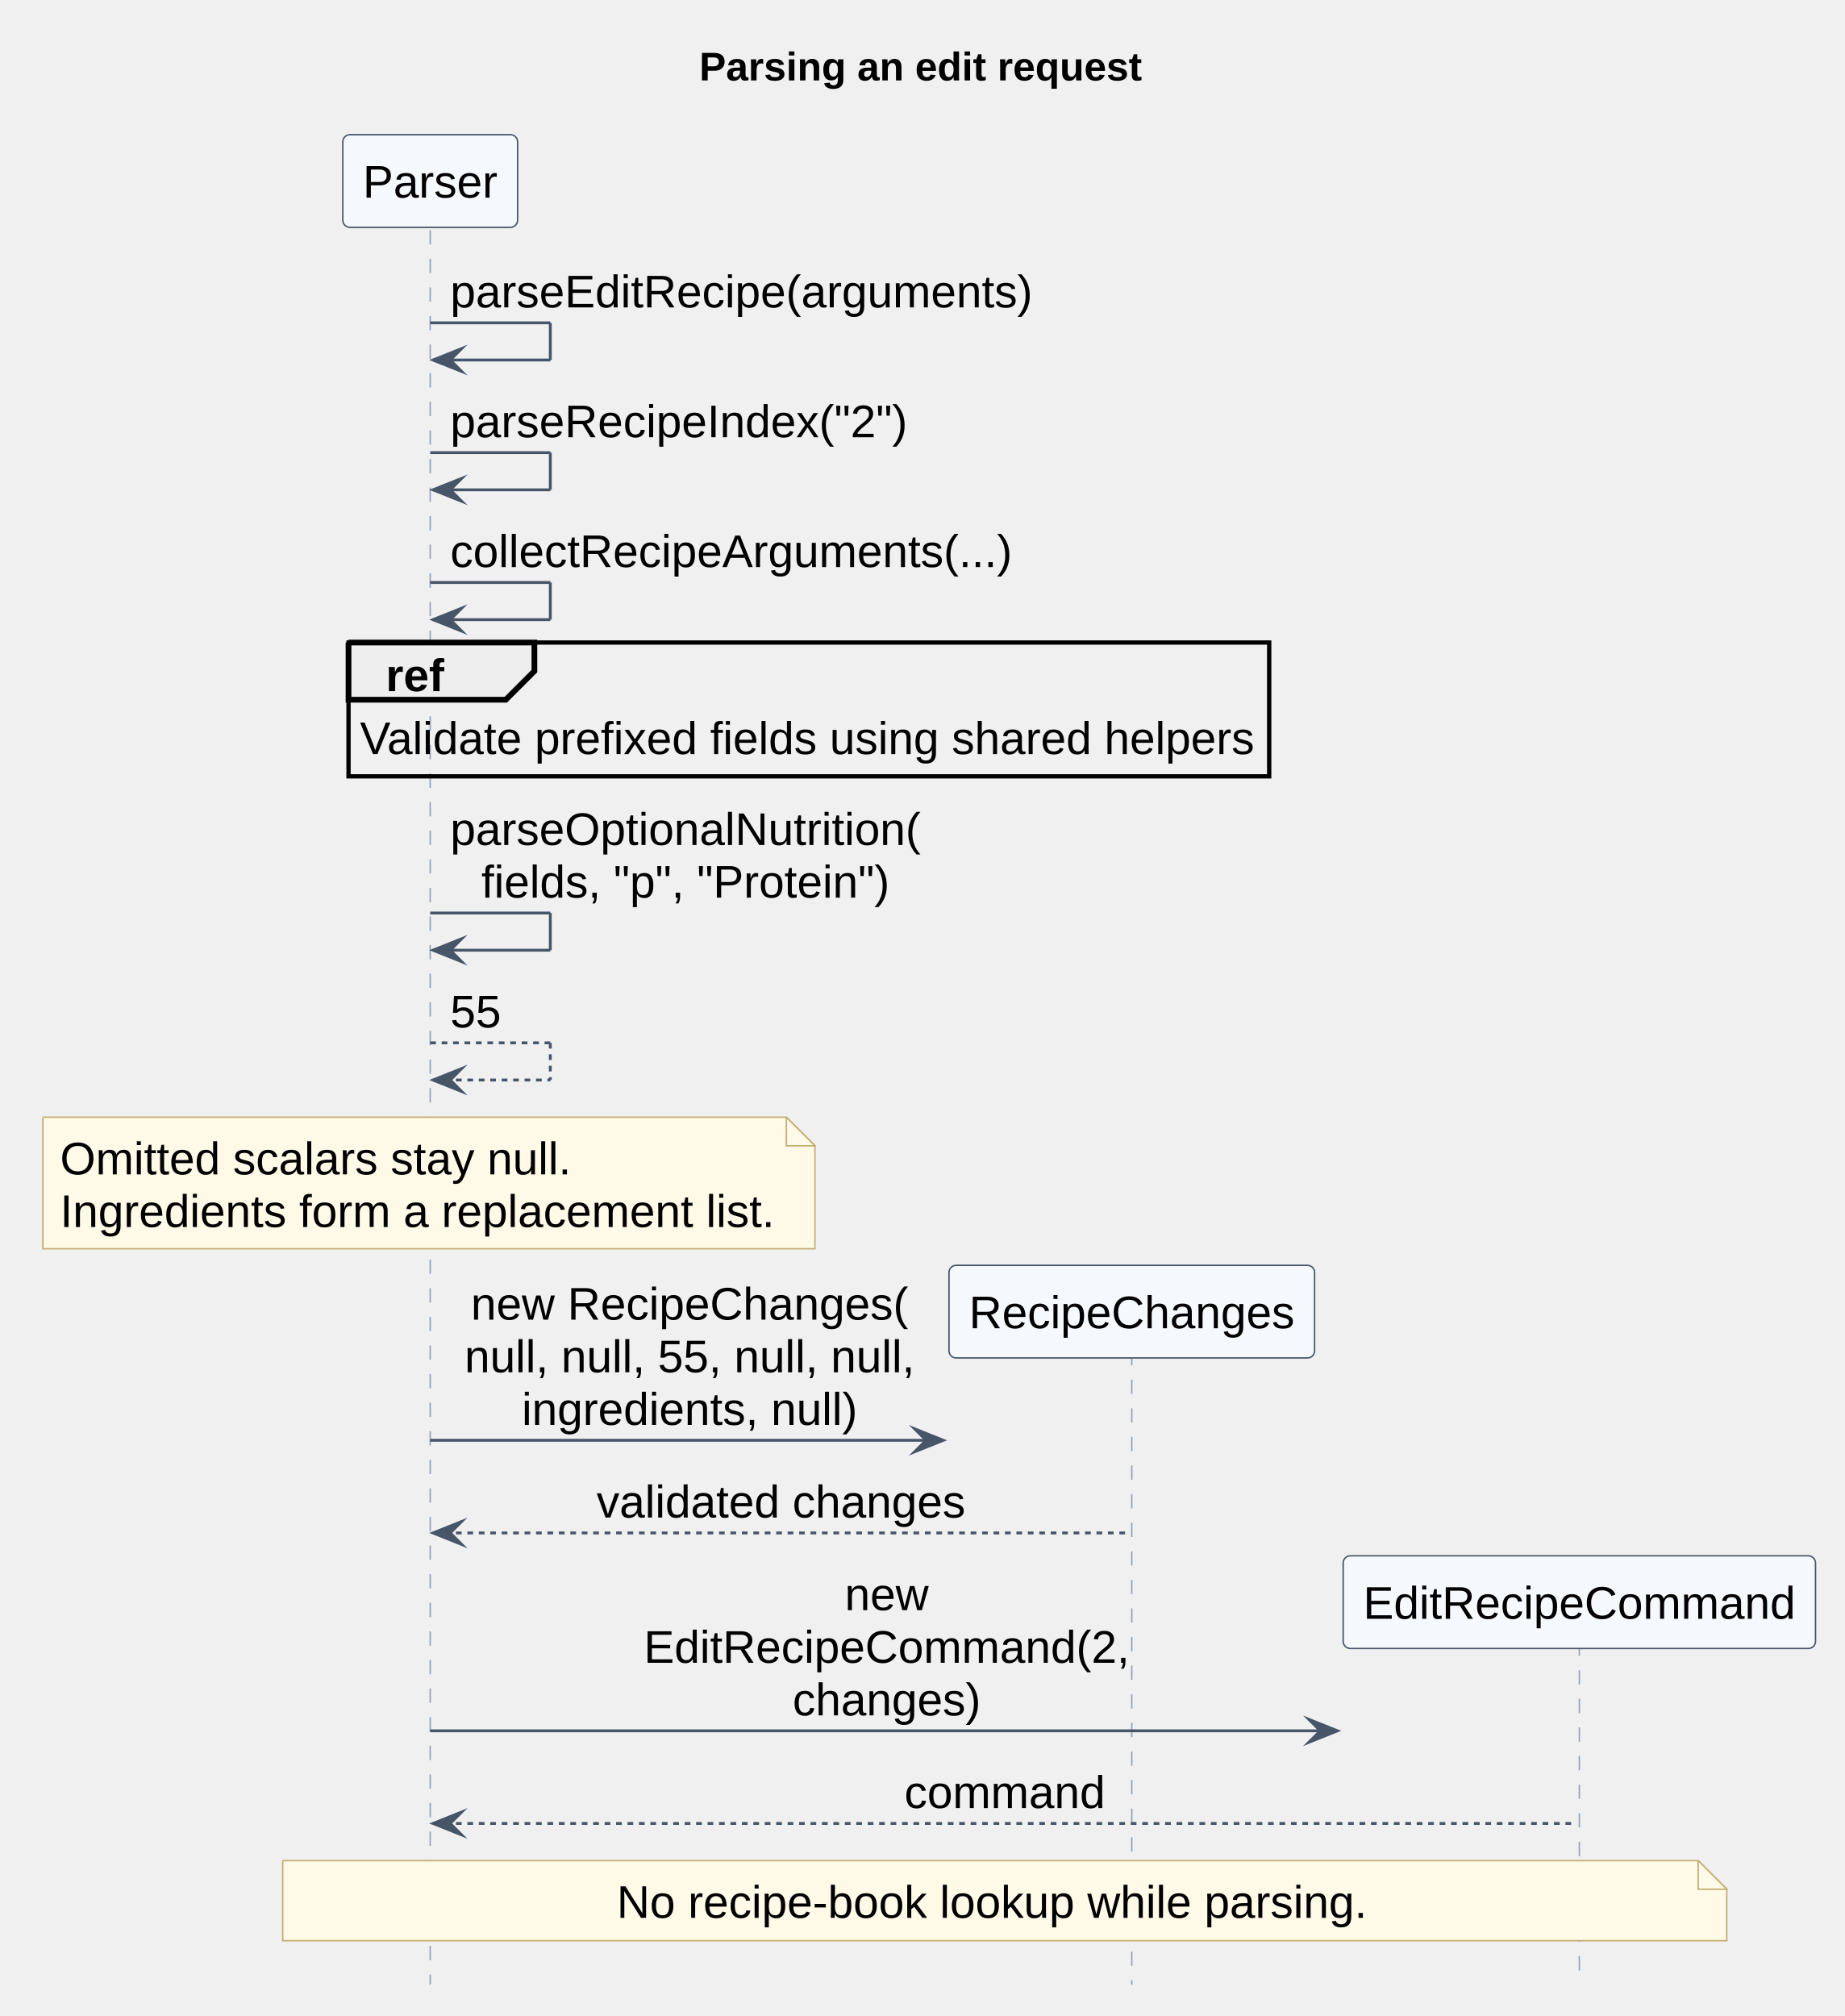
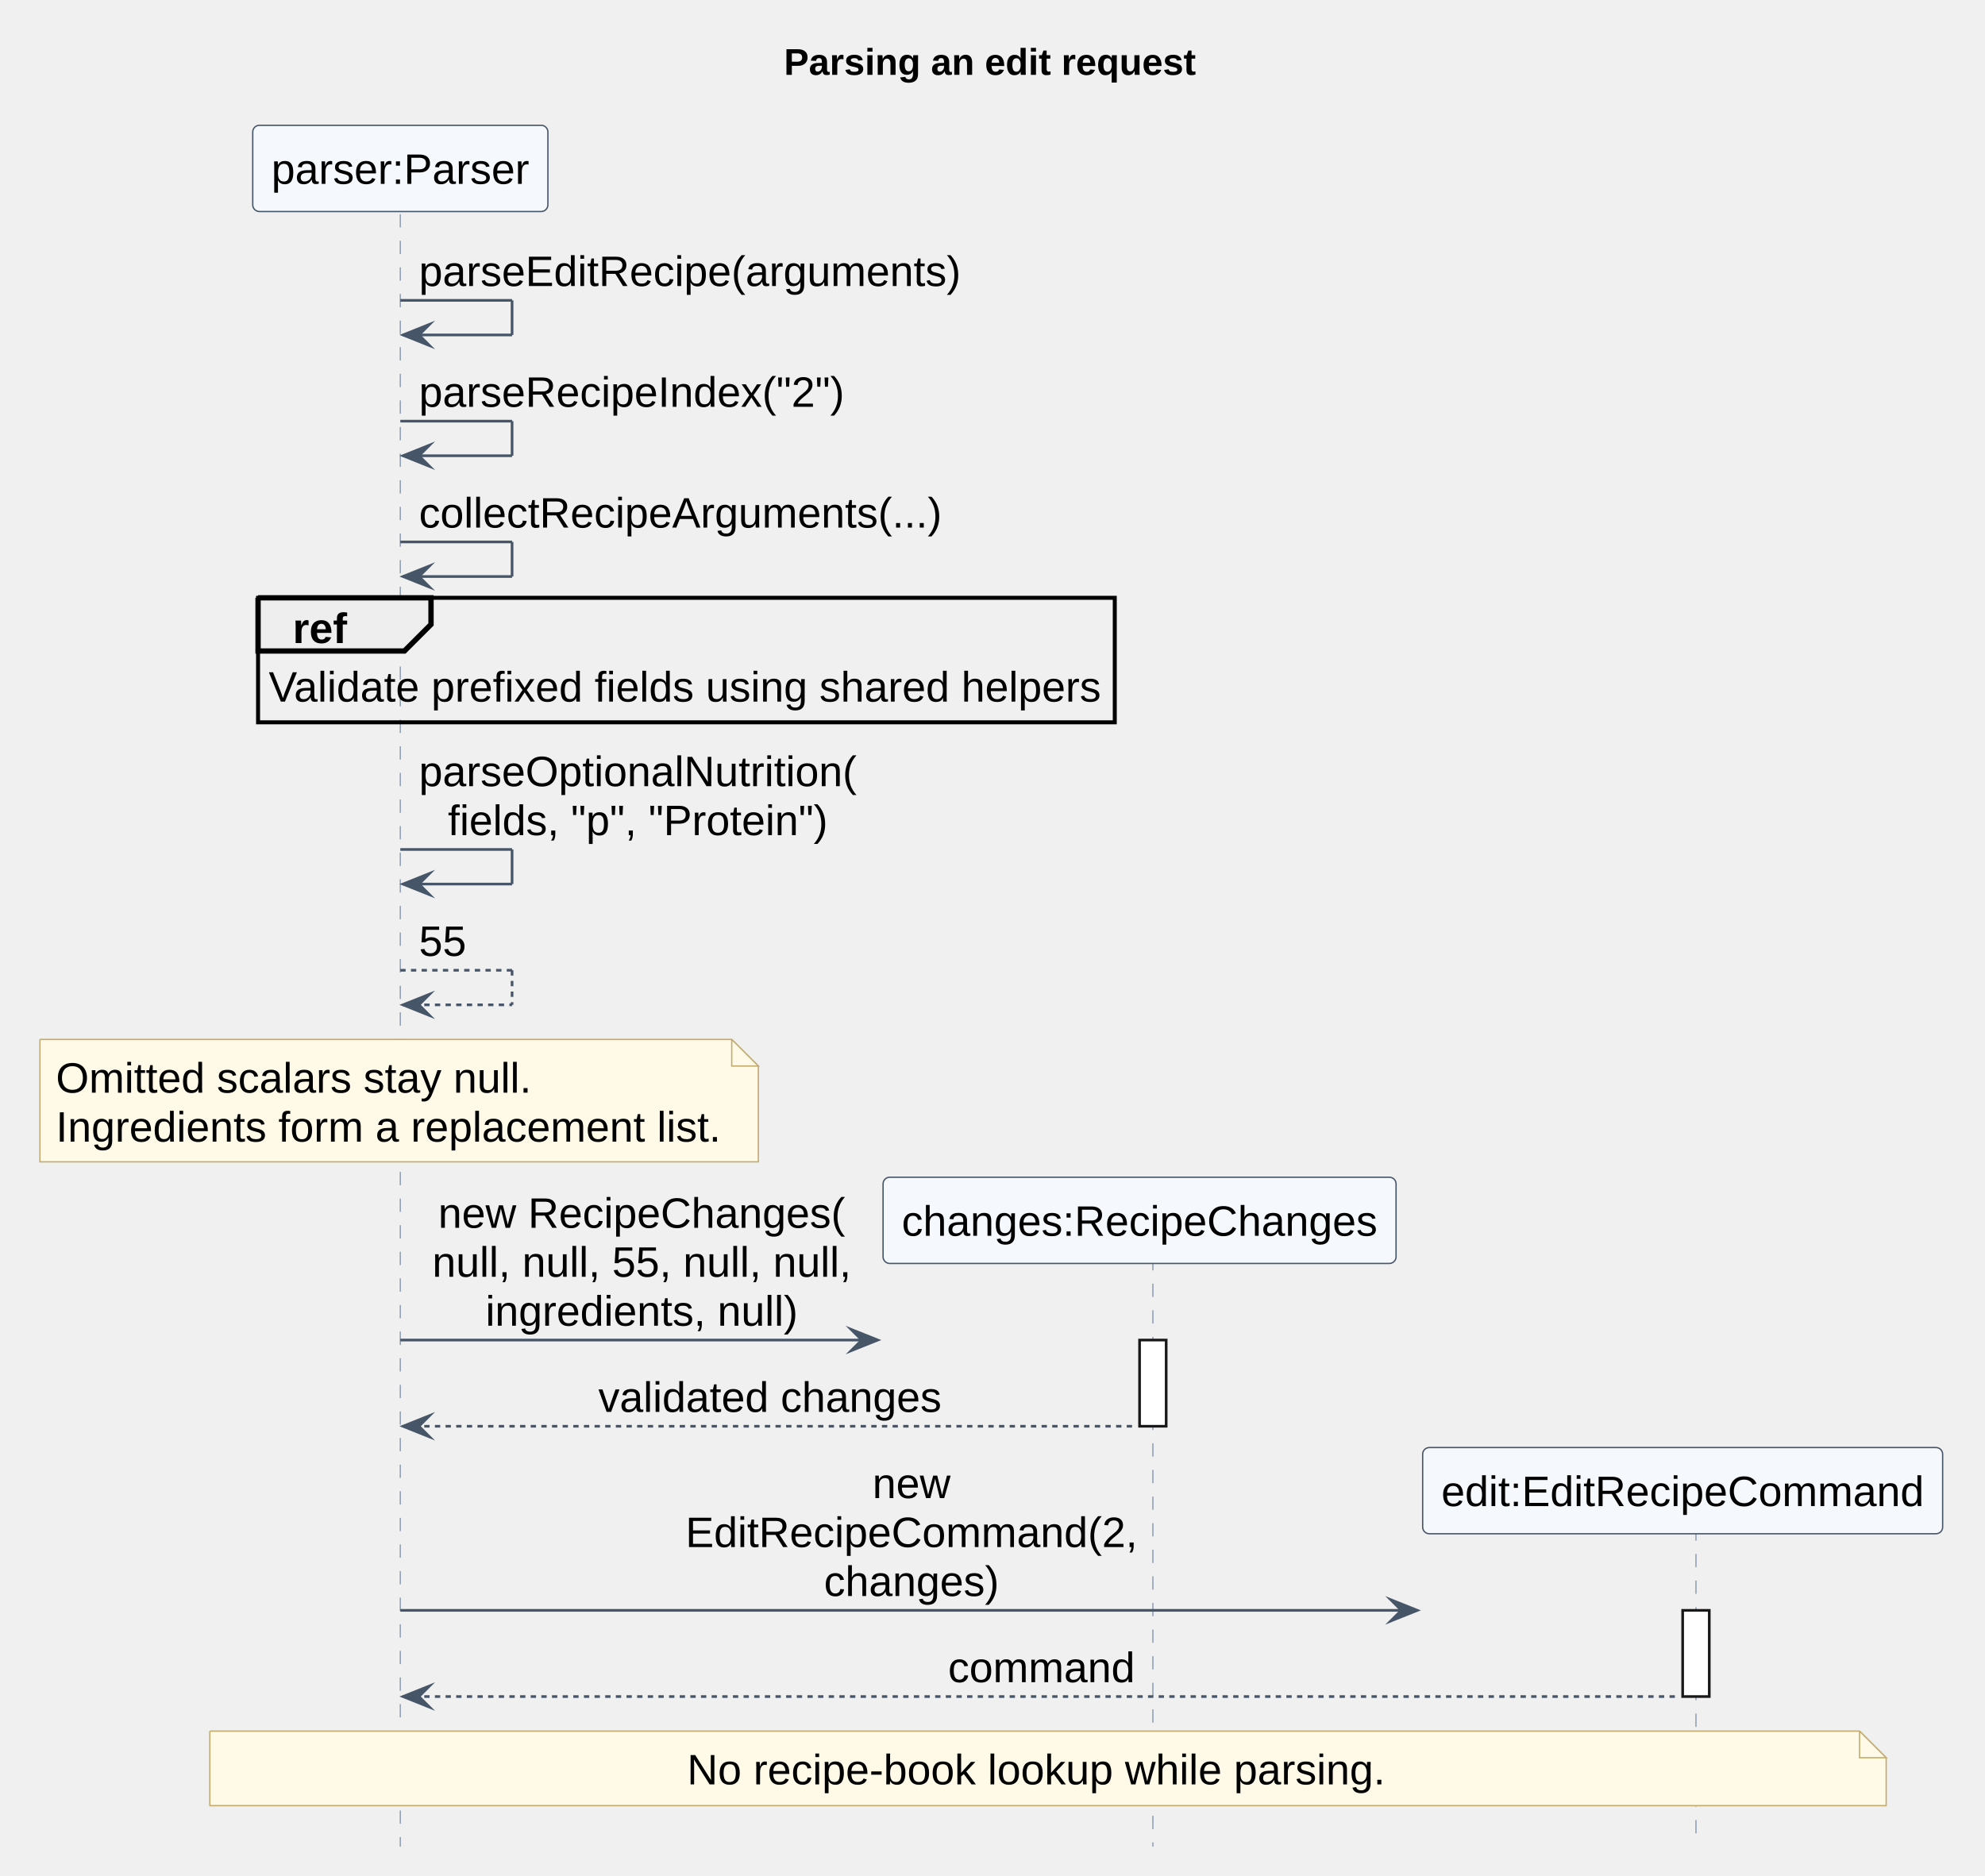
- <svg xmlns="http://www.w3.org/2000/svg" version="1.1" data-diagram-type="SEQUENCE" style="width:645px;height:705px;background:#FFFFFF;" width="645px" height="705px" viewBox="0 0 645 705" zoomAndPan="magnify" preserveAspectRatio="none" contentStyleType="text/css">
+ <svg xmlns="http://www.w3.org/2000/svg" version="1.1" data-diagram-type="SEQUENCE" style="width:746px;height:705px;background:#FFFFFF;" width="746px" height="705px" viewBox="0 0 746 705" zoomAndPan="magnify" preserveAspectRatio="none" contentStyleType="text/css">
  <defs />
  <g font-family="sans-serif" lengthAdjust="spacing">
    <g class="title" data-source-line="3">
-       <text x="244.543" y="28.132" fill="#000" font-size="14" textLength="154.82" font-weight="700" font-family="Arial">Parsing an edit request</text>
+       <text x="294.633" y="28.132" fill="#000" font-size="14" textLength="154.82" font-weight="700" font-family="Arial">Parsing an edit request</text>
    </g>
    <g class="participant-lifeline" data-qualified-name="Parser" data-entity-uid="part1" id="part1-lifeline" data-source-line="4">
      <g>
        <rect x="146.945" y="80.497" width="8" height="613.57" fill="#000" fill-opacity="0" />
        <line x1="150.445" y1="80.497" x2="150.445" y2="694.067" style="stroke:#94A3B8;stroke-width:0.5;stroke-dasharray:5,5;" />
      </g>
    </g>
    <g class="participant-lifeline" data-qualified-name="Changes" data-entity-uid="part2" id="part2-lifeline" data-source-line="5">
      <g>
-         <rect x="392.301" y="442.481" width="8" height="251.586" fill="#000" fill-opacity="0" />
-         <line x1="395.801" y1="442.481" x2="395.801" y2="694.067" style="stroke:#94A3B8;stroke-width:0.5;stroke-dasharray:5,5;" />
+         <rect x="429.77" y="442.481" width="8" height="251.586" fill="#000" fill-opacity="0" />
+         <line x1="433.27" y1="442.481" x2="433.27" y2="694.067" style="stroke:#94A3B8;stroke-width:0.5;stroke-dasharray:5,5;" />
      </g>
+     </g>
+     <g>
+       <rect x="428.27" y="503.677" width="10" height="32.398" fill="#FFF" style="stroke:#181818;stroke-width:1;" />
    </g>
    <g class="participant-lifeline" data-qualified-name="Edit" data-entity-uid="part3" id="part3-lifeline" data-source-line="6">
      <g>
-         <rect x="548.816" y="544.075" width="8" height="149.992" fill="#000" fill-opacity="0" />
-         <line x1="552.316" y1="544.075" x2="552.316" y2="694.067" style="stroke:#94A3B8;stroke-width:0.5;stroke-dasharray:5,5;" />
+         <rect x="633.875" y="544.075" width="8" height="149.992" fill="#000" fill-opacity="0" />
+         <line x1="637.375" y1="544.075" x2="637.375" y2="694.067" style="stroke:#94A3B8;stroke-width:0.5;stroke-dasharray:5,5;" />
      </g>
    </g>
+     <g>
+       <rect x="632.375" y="605.271" width="10" height="32.398" fill="#FFF" style="stroke:#181818;stroke-width:1;" />
+     </g>
    <g class="participant participant-head" data-qualified-name="Parser" data-entity-uid="part1" id="part1-head" data-source-line="4">
-       <rect x="119.883" y="47.099" width="61.125" height="32.398" fill="#F5F8FC" style="stroke:#475569;stroke-width:0.5;" rx="2.5" ry="2.5" />
-       <text x="126.883" y="69.106" fill="#000" font-size="16" textLength="47.125" font-family="Arial">Parser</text>
+       <rect x="94.984" y="47.099" width="110.922" height="32.398" fill="#F5F8FC" style="stroke:#475569;stroke-width:0.5;" rx="2.5" ry="2.5" />
+       <text x="101.984" y="69.106" fill="#000" font-size="16" textLength="96.922" font-family="Arial">parser:Parser</text>
    </g>
    <g class="message" data-entity-1="part1" data-entity-2="part1" id="msg1" data-source-line="7">
      <line x1="150.445" y1="112.896" x2="192.445" y2="112.896" style="stroke:#475569;stroke-width:1;" />
      <line x1="192.445" y1="112.896" x2="192.445" y2="125.896" style="stroke:#475569;stroke-width:1;" />
      <line x1="151.445" y1="125.896" x2="192.445" y2="125.896" style="stroke:#475569;stroke-width:1;" />
      <polygon points="161.445,121.896,151.445,125.896,161.445,129.896,157.445,125.896" fill="#475569" style="stroke:#475569;stroke-width:1;stroke-linejoin:miter;stroke-miterlimit:10;" />
      <text x="157.445" y="107.505" fill="#000" font-size="16" textLength="203.648" font-family="Arial">parseEditRecipe(arguments)</text>
    </g>
    <g class="message" data-entity-1="part1" data-entity-2="part1" id="msg2" data-source-line="8">
      <line x1="150.445" y1="158.294" x2="192.445" y2="158.294" style="stroke:#475569;stroke-width:1;" />
      <line x1="192.445" y1="158.294" x2="192.445" y2="171.294" style="stroke:#475569;stroke-width:1;" />
      <line x1="151.445" y1="171.294" x2="192.445" y2="171.294" style="stroke:#475569;stroke-width:1;" />
      <polygon points="161.445,167.294,151.445,171.294,161.445,175.294,157.445,171.294" fill="#475569" style="stroke:#475569;stroke-width:1;stroke-linejoin:miter;stroke-miterlimit:10;" />
      <text x="157.445" y="152.903" fill="#000" font-size="16" textLength="159.883" font-family="Arial">parseRecipeIndex("2")</text>
    </g>
    <g class="message" data-entity-1="part1" data-entity-2="part1" id="msg3" data-source-line="9">
      <line x1="150.445" y1="203.692" x2="192.445" y2="203.692" style="stroke:#475569;stroke-width:1;" />
      <line x1="192.445" y1="203.692" x2="192.445" y2="216.692" style="stroke:#475569;stroke-width:1;" />
      <line x1="151.445" y1="216.692" x2="192.445" y2="216.692" style="stroke:#475569;stroke-width:1;" />
      <polygon points="161.445,212.692,151.445,216.692,161.445,220.692,157.445,216.692" fill="#475569" style="stroke:#475569;stroke-width:1;stroke-linejoin:miter;stroke-miterlimit:10;" />
      <text x="157.445" y="198.302" fill="#000" font-size="16" textLength="196.516" font-family="Arial">collectRecipeArguments(...)</text>
    </g>
-     <rect x="121.883" y="224.692" width="321.969" height="46.797" fill="none" style="stroke:#000;stroke-width:1.5;" />
-     <path d="M121.883,224.692 L186.883,224.692 L186.883,234.692 L176.883,244.692 L121.883,244.692 L121.883,224.692" style="stroke:#000;stroke-width:2;" fill="#EEE" />
-     <text x="134.883" y="241.7" fill="#000" font-size="16" textLength="20.453" font-weight="700" font-family="Arial">ref</text>
-     <text x="125.883" y="263.7" fill="#000" font-size="16" textLength="313.969" font-family="Arial">Validate prefixed fields using shared helpers</text>
+     <rect x="96.984" y="224.692" width="321.969" height="46.797" fill="none" style="stroke:#000;stroke-width:1.5;" />
+     <path d="M96.984,224.692 L161.984,224.692 L161.984,234.692 L151.984,244.692 L96.984,244.692 L96.984,224.692" style="stroke:#000;stroke-width:2;" fill="#EEE" />
+     <text x="109.984" y="241.7" fill="#000" font-size="16" textLength="20.453" font-weight="700" font-family="Arial">ref</text>
+     <text x="100.984" y="263.7" fill="#000" font-size="16" textLength="313.969" font-family="Arial">Validate prefixed fields using shared helpers</text>
    <g class="message" data-entity-1="part1" data-entity-2="part1" id="msg4" data-source-line="11">
      <line x1="150.445" y1="319.286" x2="192.445" y2="319.286" style="stroke:#475569;stroke-width:1;" />
      <line x1="192.445" y1="319.286" x2="192.445" y2="332.286" style="stroke:#475569;stroke-width:1;" />
      <line x1="151.445" y1="332.286" x2="192.445" y2="332.286" style="stroke:#475569;stroke-width:1;" />
      <polygon points="161.445,328.286,151.445,332.286,161.445,336.286,157.445,332.286" fill="#475569" style="stroke:#475569;stroke-width:1;stroke-linejoin:miter;stroke-miterlimit:10;" />
      <text x="157.445" y="295.497" fill="#000" font-size="16" textLength="164.523" font-family="Arial">parseOptionalNutrition(</text>
      <text x="168.32" y="313.896" fill="#000" font-size="16" textLength="41.797" font-family="Arial">fields,</text>
      <text x="210.117" y="313.896" fill="#000" font-size="16" font-family="Arial"> </text>
      <text x="214.563" y="313.896" fill="#000" font-size="16" textLength="24.703" font-family="Arial">"p",</text>
      <text x="239.266" y="313.896" fill="#000" font-size="16" font-family="Arial"> </text>
      <text x="243.711" y="313.896" fill="#000" font-size="16" textLength="67.383" font-family="Arial">"Protein")</text>
    </g>
    <g class="message" data-entity-1="part1" data-entity-2="part1" id="msg5" data-source-line="12">
      <line x1="150.445" y1="364.685" x2="192.445" y2="364.685" style="stroke:#475569;stroke-width:1;stroke-dasharray:2,2;" />
      <line x1="192.445" y1="364.685" x2="192.445" y2="377.685" style="stroke:#475569;stroke-width:1;stroke-dasharray:2,2;" />
      <line x1="151.445" y1="377.685" x2="192.445" y2="377.685" style="stroke:#475569;stroke-width:1;stroke-dasharray:2,2;" />
      <polygon points="161.445,373.685,151.445,377.685,161.445,381.685,157.445,377.685" fill="#475569" style="stroke:#475569;stroke-width:1;stroke-linejoin:miter;stroke-miterlimit:10;" />
      <text x="157.445" y="359.294" fill="#000" font-size="16" textLength="17.797" font-family="Arial">55</text>
    </g>
    <path d="M15,390.685 L15,436.685 L285,436.685 L285,400.685 L275,390.685 L15,390.685" style="stroke:#C4AC70;stroke-width:0.5;" fill="#FFF9E8" />
    <path d="M275,390.685 L275,400.685 L285,400.685 L275,390.685" style="stroke:#C4AC70;stroke-width:0.5;" fill="#FFF9E8" />
    <text x="21" y="410.692" fill="#000" font-size="16" textLength="178.727" font-family="Arial">Omitted scalars stay null.</text>
    <text x="21" y="429.091" fill="#000" font-size="16" textLength="249.891" font-family="Arial">Ingredients form a replacement list.</text>
    <g class="participant participant-head" data-qualified-name="Changes" data-entity-uid="part2" id="part2-head" data-source-line="5">
-       <rect x="331.875" y="442.481" width="127.852" height="32.398" fill="#F5F8FC" style="stroke:#475569;stroke-width:0.5;" rx="2.5" ry="2.5" />
-       <text x="338.875" y="464.489" fill="#000" font-size="16" textLength="113.852" font-family="Arial">RecipeChanges</text>
+       <rect x="331.875" y="442.481" width="192.789" height="32.398" fill="#F5F8FC" style="stroke:#475569;stroke-width:0.5;" rx="2.5" ry="2.5" />
+       <text x="338.875" y="464.489" fill="#000" font-size="16" textLength="178.789" font-family="Arial">changes:RecipeChanges</text>
    </g>
    <g class="message" data-entity-1="part1" data-entity-2="part2" id="msg6" data-source-line="18">
      <polygon points="319.875,499.677,329.875,503.677,319.875,507.677,323.875,503.677" fill="#475569" style="stroke:#475569;stroke-width:1;stroke-linejoin:miter;stroke-miterlimit:10;" />
      <line x1="150.445" y1="503.677" x2="325.875" y2="503.677" style="stroke:#475569;stroke-width:1;" />
      <text x="164.672" y="461.489" fill="#000" font-size="16" textLength="29.352" font-family="Arial">new</text>
      <text x="194.023" y="461.489" fill="#000" font-size="16" font-family="Arial"> </text>
      <text x="198.469" y="461.489" fill="#000" font-size="16" textLength="119.18" font-family="Arial">RecipeChanges(</text>
      <text x="162.445" y="479.888" fill="#000" font-size="16" textLength="29.352" font-family="Arial">null,</text>
      <text x="191.797" y="479.888" fill="#000" font-size="16" font-family="Arial"> </text>
      <text x="196.242" y="479.888" fill="#000" font-size="16" textLength="29.352" font-family="Arial">null,</text>
      <text x="225.594" y="479.888" fill="#000" font-size="16" font-family="Arial"> </text>
      <text x="230.039" y="479.888" fill="#000" font-size="16" textLength="22.242" font-family="Arial">55,</text>
      <text x="252.281" y="479.888" fill="#000" font-size="16" font-family="Arial"> </text>
      <text x="256.727" y="479.888" fill="#000" font-size="16" textLength="29.352" font-family="Arial">null,</text>
      <text x="286.078" y="479.888" fill="#000" font-size="16" font-family="Arial"> </text>
      <text x="290.523" y="479.888" fill="#000" font-size="16" textLength="29.352" font-family="Arial">null,</text>
      <text x="182.461" y="498.286" fill="#000" font-size="16" textLength="82.719" font-family="Arial">ingredients,</text>
      <text x="265.18" y="498.286" fill="#000" font-size="16" font-family="Arial"> </text>
      <text x="269.625" y="498.286" fill="#000" font-size="16" textLength="30.234" font-family="Arial">null)</text>
    </g>
-     <g class="message" data-entity-1="part2" data-entity-2="part1" id="msg7" data-source-line="19">
+     <g class="message" data-entity-1="part2" data-entity-2="part1" id="msg7" data-source-line="20">
      <polygon points="161.445,532.075,151.445,536.075,161.445,540.075,157.445,536.075" fill="#475569" style="stroke:#475569;stroke-width:1;stroke-linejoin:miter;stroke-miterlimit:10;" />
-       <line x1="155.445" y1="536.075" x2="394.801" y2="536.075" style="stroke:#475569;stroke-width:1;stroke-dasharray:2,2;" />
-       <text x="208.631" y="530.685" fill="#000" font-size="16" textLength="64.047" font-family="Arial">validated</text>
-       <text x="272.678" y="530.685" fill="#000" font-size="16" font-family="Arial"> </text>
-       <text x="277.123" y="530.685" fill="#000" font-size="16" textLength="60.492" font-family="Arial">changes</text>
+       <line x1="155.445" y1="536.075" x2="427.27" y2="536.075" style="stroke:#475569;stroke-width:1;stroke-dasharray:2,2;" />
+       <text x="224.865" y="530.685" fill="#000" font-size="16" textLength="64.047" font-family="Arial">validated</text>
+       <text x="288.912" y="530.685" fill="#000" font-size="16" font-family="Arial"> </text>
+       <text x="293.357" y="530.685" fill="#000" font-size="16" textLength="60.492" font-family="Arial">changes</text>
    </g>
    <g class="participant participant-head" data-qualified-name="Edit" data-entity-uid="part3" id="part3-head" data-source-line="6">
-       <rect x="469.727" y="544.075" width="165.18" height="32.398" fill="#F5F8FC" style="stroke:#475569;stroke-width:0.5;" rx="2.5" ry="2.5" />
-       <text x="476.727" y="566.083" fill="#000" font-size="16" textLength="151.18" font-family="Arial">EditRecipeCommand</text>
+       <rect x="534.664" y="544.075" width="195.422" height="32.398" fill="#F5F8FC" style="stroke:#475569;stroke-width:0.5;" rx="2.5" ry="2.5" />
+       <text x="541.664" y="566.083" fill="#000" font-size="16" textLength="181.422" font-family="Arial">edit:EditRecipeCommand</text>
    </g>
-     <g class="message" data-entity-1="part1" data-entity-2="part3" id="msg8" data-source-line="21">
-       <polygon points="457.727,601.271,467.727,605.271,457.727,609.271,461.727,605.271" fill="#475569" style="stroke:#475569;stroke-width:1;stroke-linejoin:miter;stroke-miterlimit:10;" />
-       <line x1="150.445" y1="605.271" x2="463.727" y2="605.271" style="stroke:#475569;stroke-width:1;" />
-       <text x="295.41" y="563.083" fill="#000" font-size="16" textLength="29.352" font-family="Arial">new</text>
-       <text x="225.16" y="581.481" fill="#000" font-size="16" textLength="169.852" font-family="Arial">EditRecipeCommand(2,</text>
-       <text x="277.176" y="599.88" fill="#000" font-size="16" textLength="65.82" font-family="Arial">changes)</text>
+     <g class="message" data-entity-1="part1" data-entity-2="part3" id="msg8" data-source-line="23">
+       <polygon points="522.664,601.271,532.664,605.271,522.664,609.271,526.664,605.271" fill="#475569" style="stroke:#475569;stroke-width:1;stroke-linejoin:miter;stroke-miterlimit:10;" />
+       <line x1="150.445" y1="605.271" x2="528.664" y2="605.271" style="stroke:#475569;stroke-width:1;" />
+       <text x="327.879" y="563.083" fill="#000" font-size="16" textLength="29.352" font-family="Arial">new</text>
+       <text x="257.629" y="581.481" fill="#000" font-size="16" textLength="169.852" font-family="Arial">EditRecipeCommand(2,</text>
+       <text x="309.645" y="599.88" fill="#000" font-size="16" textLength="65.82" font-family="Arial">changes)</text>
    </g>
-     <g class="message" data-entity-1="part3" data-entity-2="part1" id="msg9" data-source-line="22">
+     <g class="message" data-entity-1="part3" data-entity-2="part1" id="msg9" data-source-line="25">
      <polygon points="161.445,633.669,151.445,637.669,161.445,641.669,157.445,637.669" fill="#475569" style="stroke:#475569;stroke-width:1;stroke-linejoin:miter;stroke-miterlimit:10;" />
-       <line x1="155.445" y1="637.669" x2="551.316" y2="637.669" style="stroke:#475569;stroke-width:1;stroke-dasharray:2,2;" />
-       <text x="316.256" y="632.278" fill="#000" font-size="16" textLength="70.25" font-family="Arial">command</text>
+       <line x1="155.445" y1="637.669" x2="631.375" y2="637.669" style="stroke:#475569;stroke-width:1;stroke-dasharray:2,2;" />
+       <text x="356.285" y="632.278" fill="#000" font-size="16" textLength="70.25" font-family="Arial">command</text>
    </g>
-     <path d="M98.869,650.669 L98.869,678.669 L603.869,678.669 L603.869,660.669 L593.869,650.669 L98.869,650.669" style="stroke:#C4AC70;stroke-width:0.5;" fill="#FFF9E8" />
-     <path d="M593.869,650.669 L593.869,660.669 L603.869,660.669 L593.869,650.669" style="stroke:#C4AC70;stroke-width:0.5;" fill="#FFF9E8" />
-     <text x="215.697" y="670.677" fill="#000" font-size="16" textLength="262.367" font-family="Arial">No recipe-book lookup while parsing.</text>
+     <path d="M78.859,650.669 L78.859,678.669 L708.859,678.669 L708.859,660.669 L698.859,650.669 L78.859,650.669" style="stroke:#C4AC70;stroke-width:0.5;" fill="#FFF9E8" />
+     <path d="M698.859,650.669 L698.859,660.669 L708.859,660.669 L698.859,650.669" style="stroke:#C4AC70;stroke-width:0.5;" fill="#FFF9E8" />
+     <text x="258.227" y="670.677" fill="#000" font-size="16" textLength="262.367" font-family="Arial">No recipe-book lookup while parsing.</text>
  </g>
</svg>
